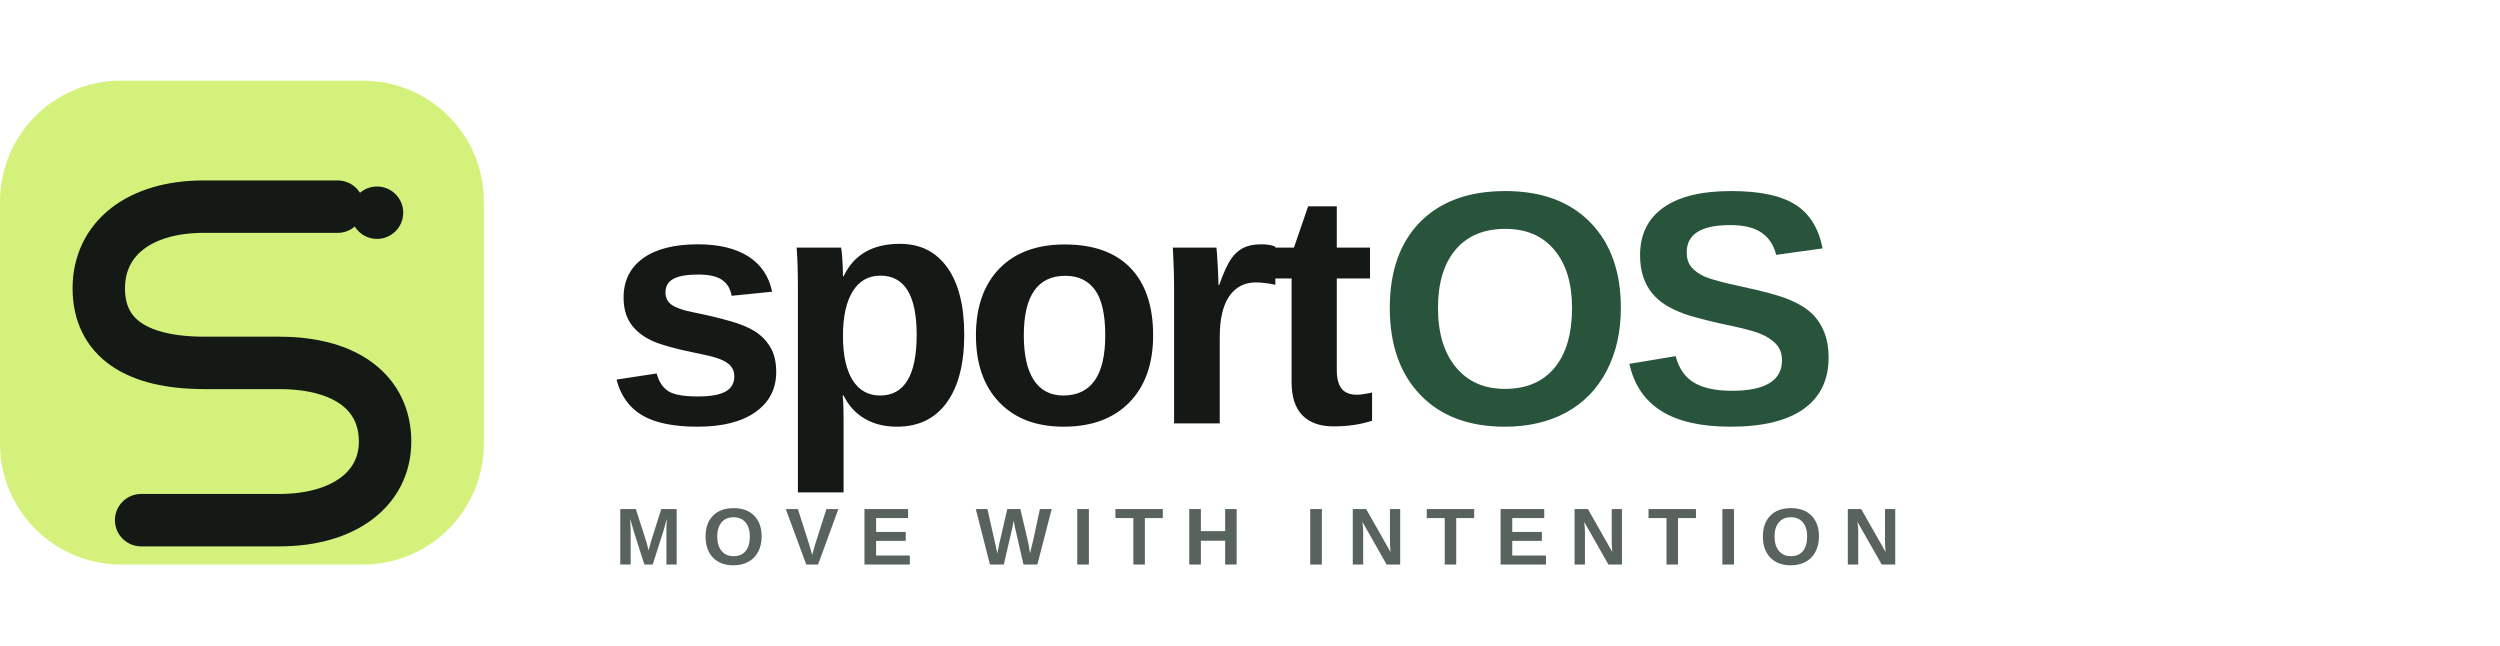
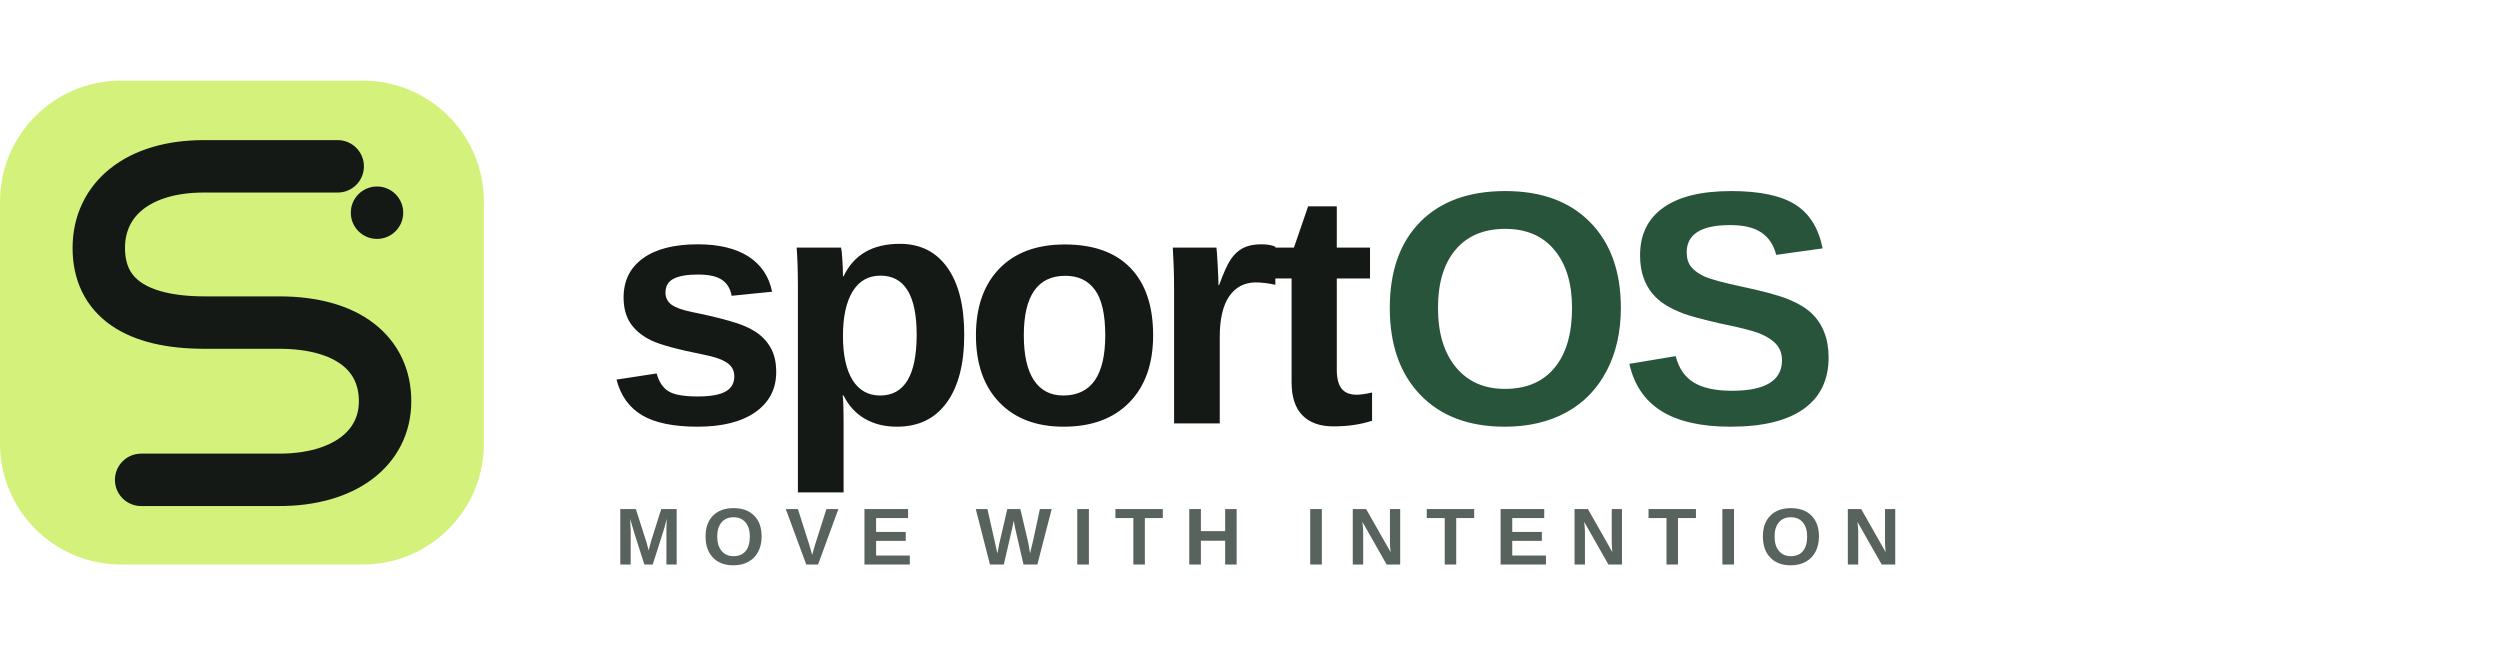
<svg xmlns="http://www.w3.org/2000/svg" viewBox="0 0 248 64" role="img" aria-labelledby="title desc">
  <rect x="0" y="8" width="48" height="48" rx="12" fill="#D4F17B" />
-   <path d="M33.5 20.5H20.2c-6.4 0-10.4 3.2-10.4 8.1s3.7 7.4 10.5 7.4h7.4c6.8 0 10.5 3.1 10.5 7.8s-4.1 7.8-10.5 7.8H14" fill="none" stroke="#151915" stroke-width="5.2" stroke-linecap="round" />
+   <path d="M33.5 16.5H20.2c-6.4 0-10.4 3.2-10.4 8.1s3.7 7.4 10.5 7.4h7.4c6.8 0 10.5 3.1 10.5 7.8s-4.1 7.8-10.5 7.8H14" fill="none" stroke="#151915" stroke-width="5.2" stroke-linecap="round" />
  <circle cx="37.4" cy="21.1" r="2.6" fill="#151915" />
  <text x="60" y="42" font-family="Arial,Helvetica,sans-serif" font-weight="800" font-size="33" letter-spacing="-1.5" fill="#151915">sport<tspan fill="#27543B">OS</tspan>
  </text>
  <text x="61" y="56" font-family="Arial,Helvetica,sans-serif" font-size="8" font-weight="700" letter-spacing="2.0" fill="#58635D">MOVE WITH INTENTION</text>
</svg>
